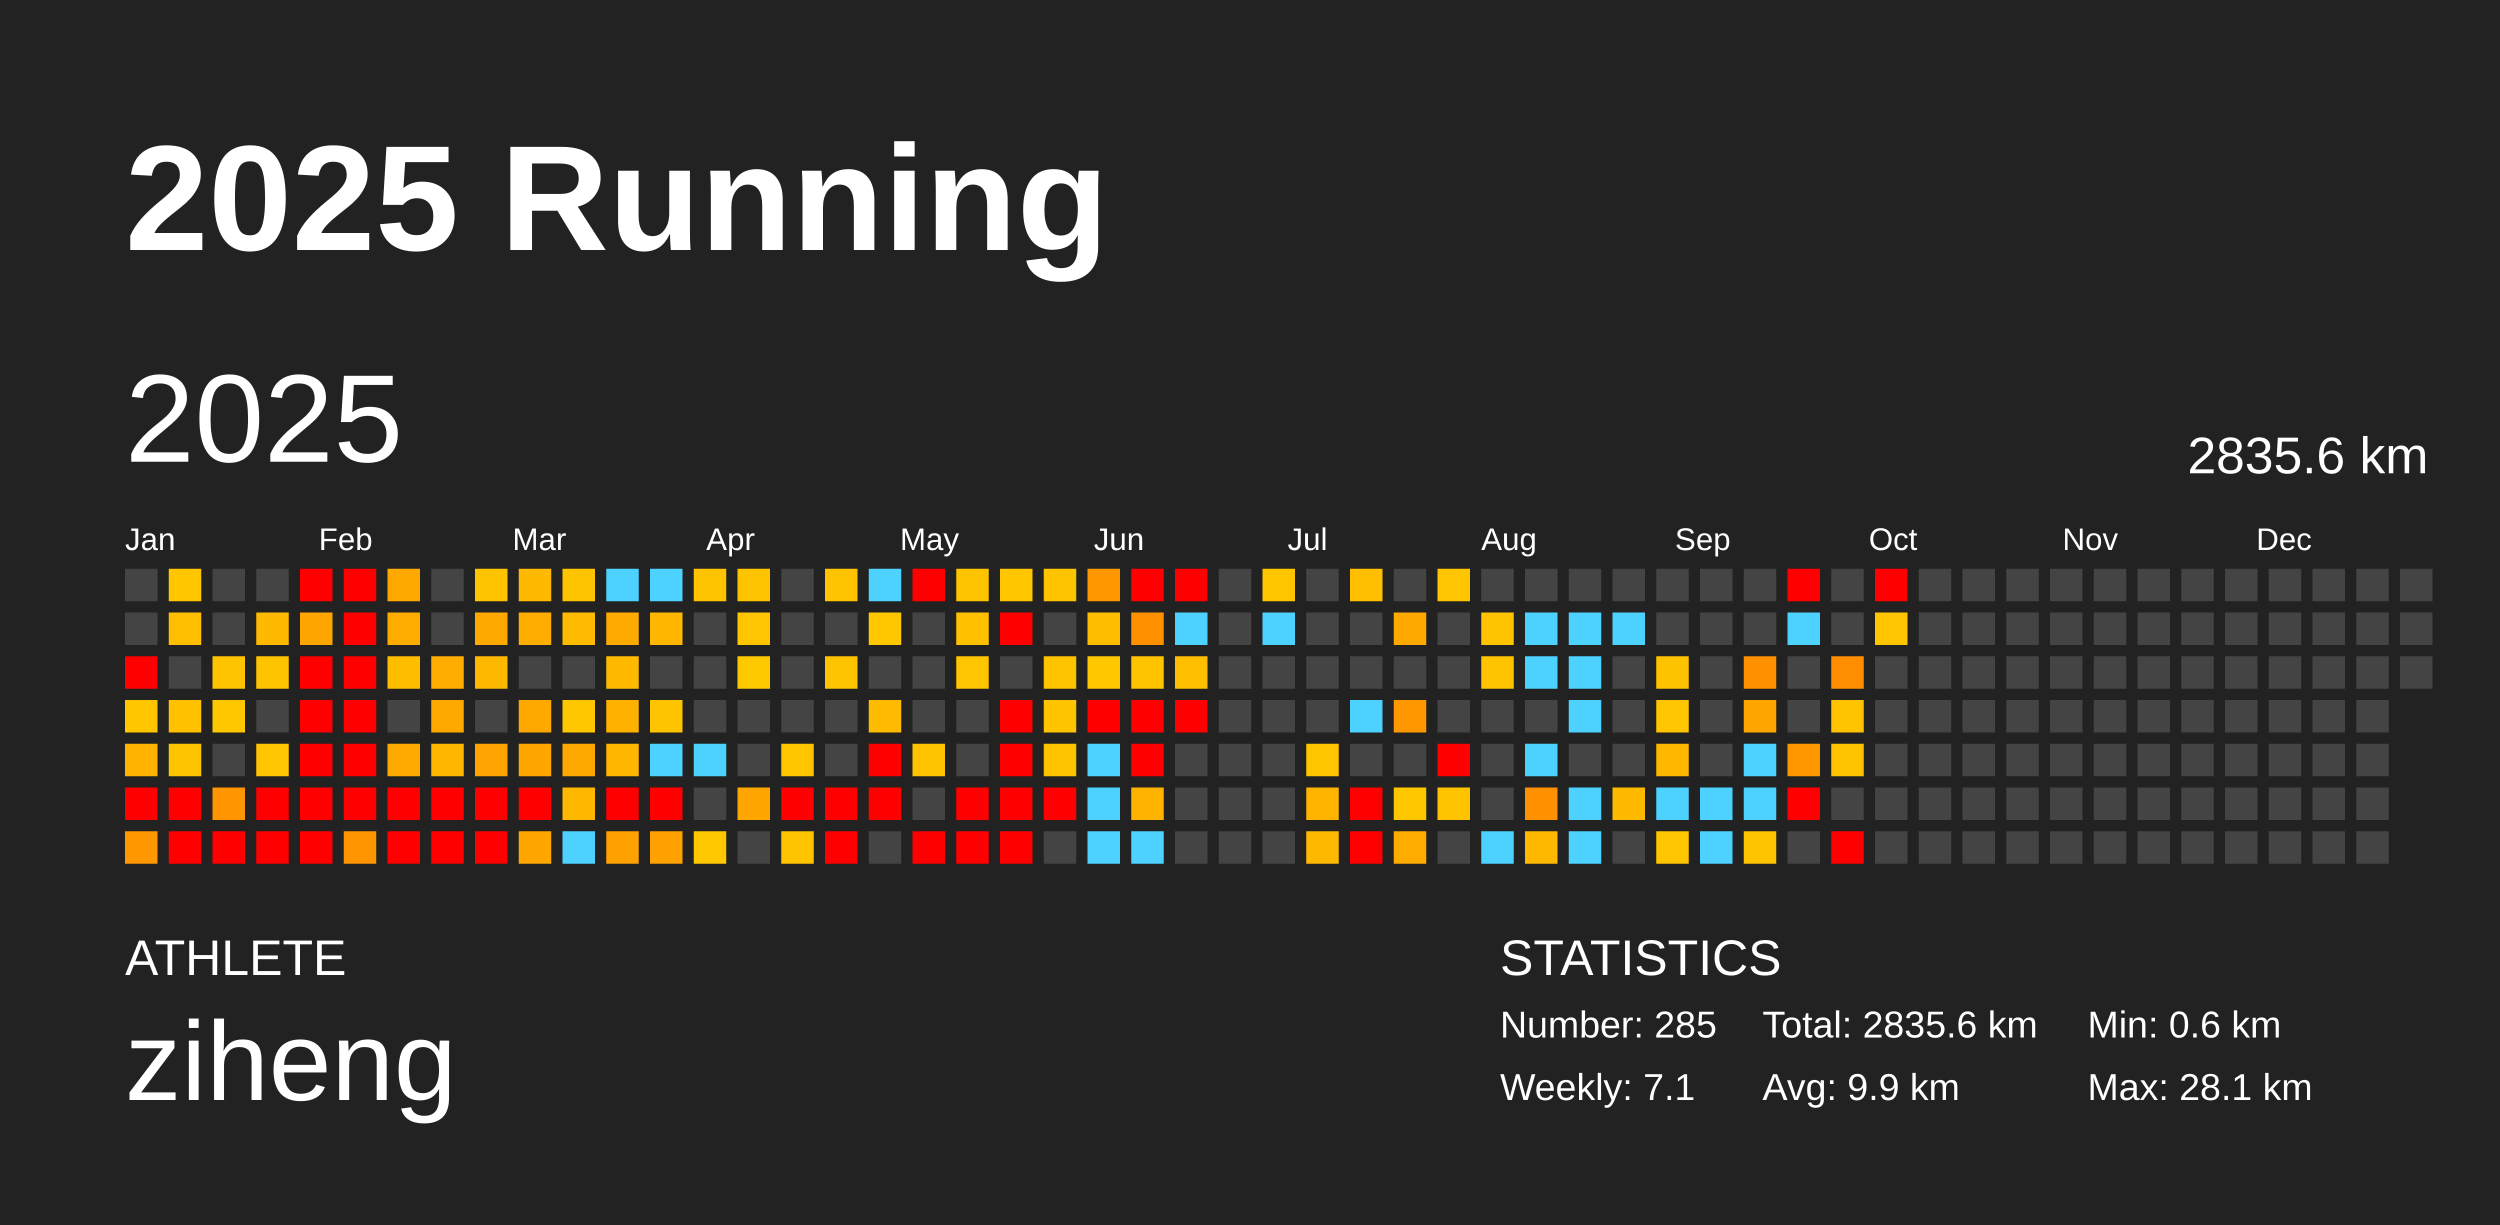
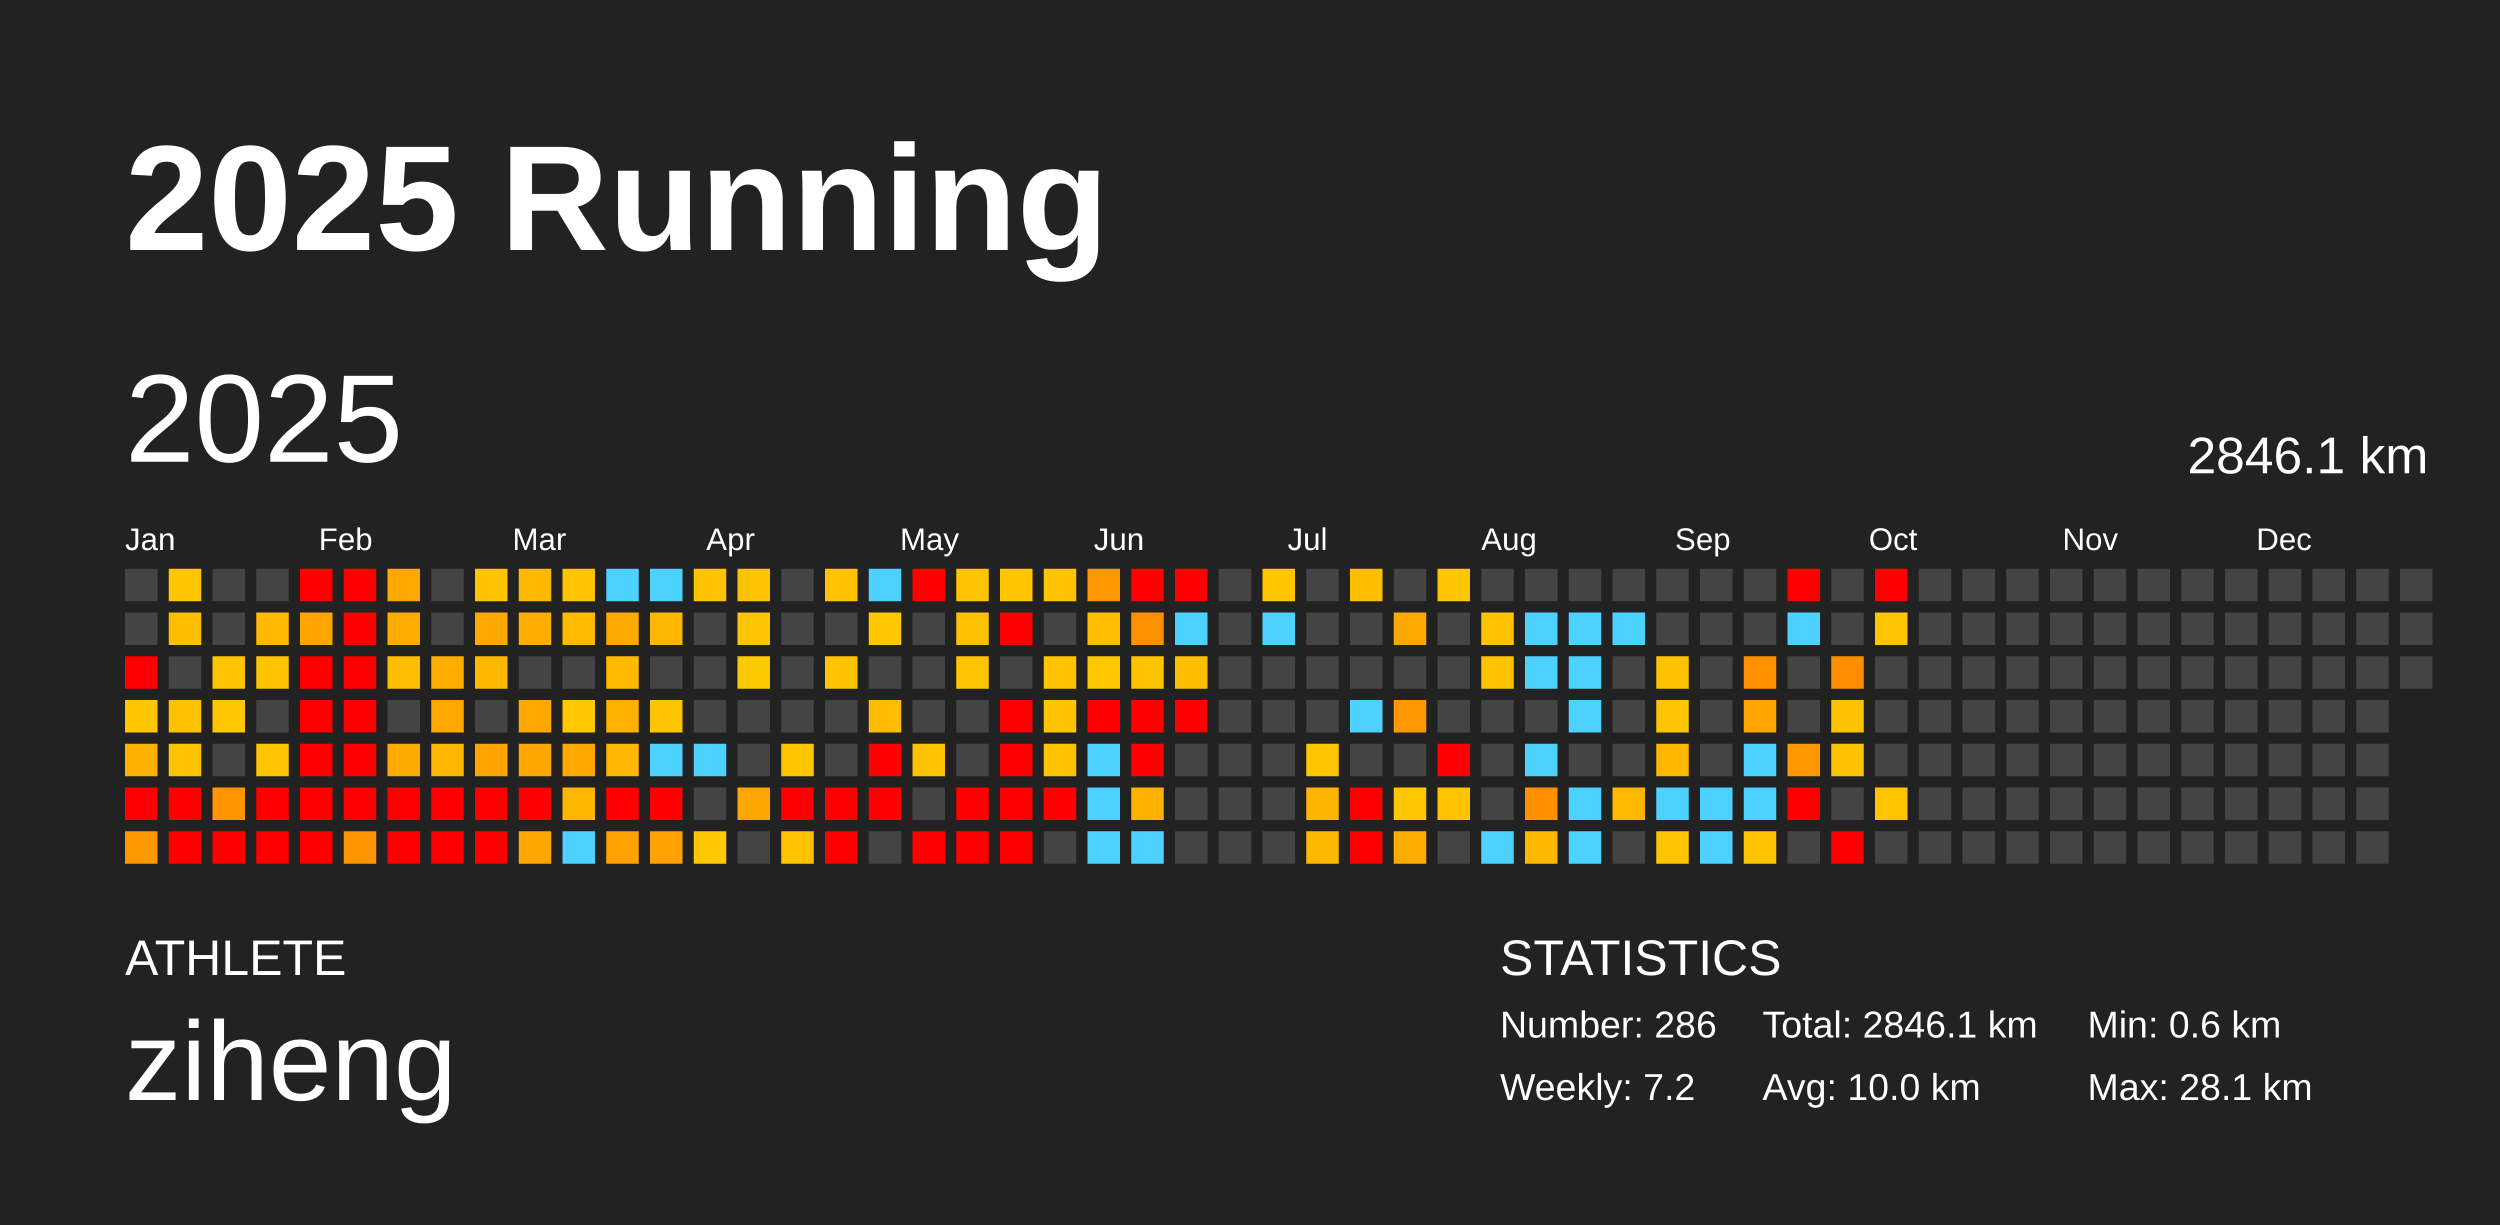
<svg xmlns="http://www.w3.org/2000/svg" baseProfile="full" height="98mm" version="1.1" viewBox="0,0,200,98" width="200mm">
  <defs />
  <rect fill="#222222" height="98" width="200" x="0" y="0" />
  <text fill="#FFFFFF" style="font-size:12px; font-family:Arial; font-weight:bold;" x="10" y="20">2025 Running</text>
  <text fill="#FFFFFF" style="font-size:4px; font-family:Arial" x="10" y="78">ATHLETE</text>
  <text fill="#FFFFFF" style="font-size:9px; font-family:Arial" x="10" y="88">ziheng</text>
  <text fill="#FFFFFF" style="font-size:4px; font-family:Arial" x="120" y="78">STATISTICS</text>
-   <text fill="#FFFFFF" style="font-size:3px; font-family:Arial" x="120" y="83">Number: 285</text>
-   <text fill="#FFFFFF" style="font-size:3px; font-family:Arial" x="120" y="88">Weekly: 7.1</text>
-   <text fill="#FFFFFF" style="font-size:3px; font-family:Arial" x="141" y="83">Total: 2835.6 km</text>
-   <text fill="#FFFFFF" style="font-size:3px; font-family:Arial" x="141" y="88">Avg: 9.9 km</text>
+   <text fill="#FFFFFF" style="font-size:3px; font-family:Arial" x="120" y="83">Number: 286</text>
+   <text fill="#FFFFFF" style="font-size:3px; font-family:Arial" x="120" y="88">Weekly: 7.2</text>
+   <text fill="#FFFFFF" style="font-size:3px; font-family:Arial" x="141" y="83">Total: 2846.1 km</text>
+   <text fill="#FFFFFF" style="font-size:3px; font-family:Arial" x="141" y="88">Avg: 10.0 km</text>
  <text fill="#FFFFFF" style="font-size:3px; font-family:Arial" x="167" y="83">Min: 0.6 km</text>
  <text fill="#FFFFFF" style="font-size:3px; font-family:Arial" x="167" y="88">Max: 28.1 km</text>
  <text dominant-baseline="hanging" fill="#FFFFFF" style="font-size:10.0px; font-family:Arial;" x="10" y="30">2025</text>
-   <text dominant-baseline="hanging" fill="#FFFFFF" style="font-size:4.125px; font-family:Arial;" x="175" y="35">2835.6 km</text>
+   <text dominant-baseline="hanging" fill="#FFFFFF" style="font-size:4.125px; font-family:Arial;" x="175" y="35">2846.1 km</text>
  <text fill="#FFFFFF" style="font-size:2.5px; font-family:Arial" x="10.0" y="44">Jan</text>
  <text fill="#FFFFFF" style="font-size:2.5px; font-family:Arial" x="25.5" y="44">Feb</text>
  <text fill="#FFFFFF" style="font-size:2.5px; font-family:Arial" x="41.0" y="44">Mar</text>
  <text fill="#FFFFFF" style="font-size:2.5px; font-family:Arial" x="56.5" y="44">Apr</text>
  <text fill="#FFFFFF" style="font-size:2.5px; font-family:Arial" x="72.0" y="44">May</text>
  <text fill="#FFFFFF" style="font-size:2.5px; font-family:Arial" x="87.5" y="44">Jun</text>
  <text fill="#FFFFFF" style="font-size:2.5px; font-family:Arial" x="103.0" y="44">Jul</text>
  <text fill="#FFFFFF" style="font-size:2.5px; font-family:Arial" x="118.5" y="44">Aug</text>
  <text fill="#FFFFFF" style="font-size:2.5px; font-family:Arial" x="134.0" y="44">Sep</text>
  <text fill="#FFFFFF" style="font-size:2.5px; font-family:Arial" x="149.5" y="44">Oct</text>
  <text fill="#FFFFFF" style="font-size:2.5px; font-family:Arial" x="165.0" y="44">Nov</text>
  <text fill="#FFFFFF" style="font-size:2.5px; font-family:Arial" x="180.5" y="44">Dec</text>
  <rect fill="#444444" height="2.6" width="2.6" x="10.0" y="45.5" />
  <rect fill="#444444" height="2.6" width="2.6" x="10.0" y="49.0" />
  <rect fill="red" height="2.6" width="2.6" x="10.0" y="52.5" />
  <rect fill="#ffc600" height="2.6" width="2.6" x="10.0" y="56.0" />
  <rect fill="#ffb200" height="2.6" width="2.6" x="10.0" y="59.5" />
  <rect fill="red" height="2.6" width="2.6" x="10.0" y="63.0" />
  <rect fill="#ff9800" height="2.6" width="2.6" x="10.0" y="66.5" />
  <rect fill="#ffc600" height="2.6" width="2.6" x="13.5" y="45.5" />
  <rect fill="#ffbe00" height="2.6" width="2.6" x="13.5" y="49.0" />
  <rect fill="#444444" height="2.6" width="2.6" x="13.5" y="52.5" />
  <rect fill="#ffc100" height="2.6" width="2.6" x="13.5" y="56.0" />
  <rect fill="#ffc400" height="2.6" width="2.6" x="13.5" y="59.5" />
  <rect fill="red" height="2.6" width="2.6" x="13.5" y="63.0" />
  <rect fill="red" height="2.6" width="2.6" x="13.5" y="66.5" />
  <rect fill="#444444" height="2.6" width="2.6" x="17.0" y="45.5" />
  <rect fill="#444444" height="2.6" width="2.6" x="17.0" y="49.0" />
  <rect fill="#ffc400" height="2.6" width="2.6" x="17.0" y="52.5" />
  <rect fill="#ffc700" height="2.6" width="2.6" x="17.0" y="56.0" />
  <rect fill="#444444" height="2.6" width="2.6" x="17.0" y="59.5" />
  <rect fill="#ff9500" height="2.6" width="2.6" x="17.0" y="63.0" />
  <rect fill="red" height="2.6" width="2.6" x="17.0" y="66.5" />
  <rect fill="#444444" height="2.6" width="2.6" x="20.5" y="45.5" />
  <rect fill="#ffb900" height="2.6" width="2.6" x="20.5" y="49.0" />
  <rect fill="#ffc300" height="2.6" width="2.6" x="20.5" y="52.5" />
  <rect fill="#444444" height="2.6" width="2.6" x="20.5" y="56.0" />
  <rect fill="#ffc500" height="2.6" width="2.6" x="20.5" y="59.5" />
  <rect fill="red" height="2.6" width="2.6" x="20.5" y="63.0" />
  <rect fill="red" height="2.6" width="2.6" x="20.5" y="66.5" />
  <rect fill="red" height="2.6" width="2.6" x="24.0" y="45.5" />
  <rect fill="#ffa500" height="2.6" width="2.6" x="24.0" y="49.0" />
  <rect fill="red" height="2.6" width="2.6" x="24.0" y="52.5" />
  <rect fill="red" height="2.6" width="2.6" x="24.0" y="56.0" />
  <rect fill="red" height="2.6" width="2.6" x="24.0" y="59.5" />
  <rect fill="red" height="2.6" width="2.6" x="24.0" y="63.0" />
  <rect fill="red" height="2.6" width="2.6" x="24.0" y="66.5" />
  <rect fill="red" height="2.6" width="2.6" x="27.5" y="45.5" />
  <rect fill="red" height="2.6" width="2.6" x="27.5" y="49.0" />
  <rect fill="red" height="2.6" width="2.6" x="27.5" y="52.5" />
  <rect fill="red" height="2.6" width="2.6" x="27.5" y="56.0" />
  <rect fill="red" height="2.6" width="2.6" x="27.5" y="59.5" />
  <rect fill="red" height="2.6" width="2.6" x="27.5" y="63.0" />
  <rect fill="#ff9500" height="2.6" width="2.6" x="27.5" y="66.5" />
  <rect fill="#ffa900" height="2.6" width="2.6" x="31.0" y="45.5" />
  <rect fill="#ffac00" height="2.6" width="2.6" x="31.0" y="49.0" />
  <rect fill="#ffbd00" height="2.6" width="2.6" x="31.0" y="52.5" />
  <rect fill="#444444" height="2.6" width="2.6" x="31.0" y="56.0" />
  <rect fill="#ffaa00" height="2.6" width="2.6" x="31.0" y="59.5" />
  <rect fill="red" height="2.6" width="2.6" x="31.0" y="63.0" />
  <rect fill="red" height="2.6" width="2.6" x="31.0" y="66.5" />
  <rect fill="#444444" height="2.6" width="2.6" x="34.5" y="45.5" />
  <rect fill="#444444" height="2.6" width="2.6" x="34.5" y="49.0" />
  <rect fill="#ffad00" height="2.6" width="2.6" x="34.5" y="52.5" />
  <rect fill="#ffa900" height="2.6" width="2.6" x="34.5" y="56.0" />
  <rect fill="#ffb600" height="2.6" width="2.6" x="34.5" y="59.5" />
  <rect fill="red" height="2.6" width="2.6" x="34.5" y="63.0" />
  <rect fill="red" height="2.6" width="2.6" x="34.5" y="66.5" />
  <rect fill="#ffc400" height="2.6" width="2.6" x="38.0" y="45.5" />
  <rect fill="#ffa800" height="2.6" width="2.6" x="38.0" y="49.0" />
  <rect fill="#ffb800" height="2.6" width="2.6" x="38.0" y="52.5" />
  <rect fill="#444444" height="2.6" width="2.6" x="38.0" y="56.0" />
  <rect fill="#ffa400" height="2.6" width="2.6" x="38.0" y="59.5" />
  <rect fill="red" height="2.6" width="2.6" x="38.0" y="63.0" />
  <rect fill="red" height="2.6" width="2.6" x="38.0" y="66.5" />
  <rect fill="#ffb900" height="2.6" width="2.6" x="41.5" y="45.5" />
  <rect fill="#ffad00" height="2.6" width="2.6" x="41.5" y="49.0" />
  <rect fill="#444444" height="2.6" width="2.6" x="41.5" y="52.5" />
  <rect fill="#ffa800" height="2.6" width="2.6" x="41.5" y="56.0" />
  <rect fill="#ffa700" height="2.6" width="2.6" x="41.5" y="59.5" />
  <rect fill="red" height="2.6" width="2.6" x="41.5" y="63.0" />
  <rect fill="#ffa700" height="2.6" width="2.6" x="41.5" y="66.5" />
  <rect fill="#ffc400" height="2.6" width="2.6" x="45.0" y="45.5" />
  <rect fill="#ffbb00" height="2.6" width="2.6" x="45.0" y="49.0" />
  <rect fill="#444444" height="2.6" width="2.6" x="45.0" y="52.5" />
  <rect fill="#ffc700" height="2.6" width="2.6" x="45.0" y="56.0" />
  <rect fill="#ffa900" height="2.6" width="2.6" x="45.0" y="59.5" />
  <rect fill="#ffb700" height="2.6" width="2.6" x="45.0" y="63.0" />
  <rect fill="#4dd2ff" height="2.6" width="2.6" x="45.0" y="66.5" />
  <rect fill="#4dd2ff" height="2.6" width="2.6" x="48.5" y="45.5" />
  <rect fill="#ffaa00" height="2.6" width="2.6" x="48.5" y="49.0" />
  <rect fill="#ffba00" height="2.6" width="2.6" x="48.5" y="52.5" />
  <rect fill="#ffb100" height="2.6" width="2.6" x="48.5" y="56.0" />
  <rect fill="#ffb600" height="2.6" width="2.6" x="48.5" y="59.5" />
  <rect fill="red" height="2.6" width="2.6" x="48.5" y="63.0" />
  <rect fill="#ffa100" height="2.6" width="2.6" x="48.5" y="66.5" />
  <rect fill="#4dd2ff" height="2.6" width="2.6" x="52.0" y="45.5" />
  <rect fill="#ffb600" height="2.6" width="2.6" x="52.0" y="49.0" />
  <rect fill="#444444" height="2.6" width="2.6" x="52.0" y="52.5" />
  <rect fill="#ffc400" height="2.6" width="2.6" x="52.0" y="56.0" />
  <rect fill="#4dd2ff" height="2.6" width="2.6" x="52.0" y="59.5" />
  <rect fill="red" height="2.6" width="2.6" x="52.0" y="63.0" />
  <rect fill="#ffa100" height="2.6" width="2.6" x="52.0" y="66.5" />
  <rect fill="#ffc400" height="2.6" width="2.6" x="55.5" y="45.5" />
  <rect fill="#444444" height="2.6" width="2.6" x="55.5" y="49.0" />
  <rect fill="#444444" height="2.6" width="2.6" x="55.5" y="52.5" />
  <rect fill="#444444" height="2.6" width="2.6" x="55.5" y="56.0" />
  <rect fill="#4dd2ff" height="2.6" width="2.6" x="55.5" y="59.5" />
  <rect fill="#444444" height="2.6" width="2.6" x="55.5" y="63.0" />
  <rect fill="#ffc800" height="2.6" width="2.6" x="55.5" y="66.5" />
  <rect fill="#ffc400" height="2.6" width="2.6" x="59.0" y="45.5" />
  <rect fill="#ffc500" height="2.6" width="2.6" x="59.0" y="49.0" />
  <rect fill="#ffc900" height="2.6" width="2.6" x="59.0" y="52.5" />
  <rect fill="#444444" height="2.6" width="2.6" x="59.0" y="56.0" />
  <rect fill="#444444" height="2.6" width="2.6" x="59.0" y="59.5" />
  <rect fill="#ffa600" height="2.6" width="2.6" x="59.0" y="63.0" />
  <rect fill="#444444" height="2.6" width="2.6" x="59.0" y="66.5" />
  <rect fill="#444444" height="2.6" width="2.6" x="62.5" y="45.5" />
  <rect fill="#444444" height="2.6" width="2.6" x="62.5" y="49.0" />
  <rect fill="#444444" height="2.6" width="2.6" x="62.5" y="52.5" />
  <rect fill="#444444" height="2.6" width="2.6" x="62.5" y="56.0" />
  <rect fill="#ffc600" height="2.6" width="2.6" x="62.5" y="59.5" />
  <rect fill="red" height="2.6" width="2.6" x="62.5" y="63.0" />
  <rect fill="#ffc300" height="2.6" width="2.6" x="62.5" y="66.5" />
  <rect fill="#ffc300" height="2.6" width="2.6" x="66.0" y="45.5" />
  <rect fill="#444444" height="2.6" width="2.6" x="66.0" y="49.0" />
  <rect fill="#ffc400" height="2.6" width="2.6" x="66.0" y="52.5" />
  <rect fill="#444444" height="2.6" width="2.6" x="66.0" y="56.0" />
  <rect fill="#444444" height="2.6" width="2.6" x="66.0" y="59.5" />
  <rect fill="red" height="2.6" width="2.6" x="66.0" y="63.0" />
  <rect fill="red" height="2.6" width="2.6" x="66.0" y="66.5" />
  <rect fill="#4dd2ff" height="2.6" width="2.6" x="69.5" y="45.5" />
  <rect fill="#ffc700" height="2.6" width="2.6" x="69.5" y="49.0" />
  <rect fill="#444444" height="2.6" width="2.6" x="69.5" y="52.5" />
  <rect fill="#ffbb00" height="2.6" width="2.6" x="69.5" y="56.0" />
  <rect fill="red" height="2.6" width="2.6" x="69.5" y="59.5" />
  <rect fill="red" height="2.6" width="2.6" x="69.5" y="63.0" />
  <rect fill="#444444" height="2.6" width="2.6" x="69.5" y="66.5" />
  <rect fill="red" height="2.6" width="2.6" x="73.0" y="45.5" />
  <rect fill="#444444" height="2.6" width="2.6" x="73.0" y="49.0" />
  <rect fill="#444444" height="2.6" width="2.6" x="73.0" y="52.5" />
  <rect fill="#444444" height="2.6" width="2.6" x="73.0" y="56.0" />
  <rect fill="#ffc300" height="2.6" width="2.6" x="73.0" y="59.5" />
  <rect fill="#444444" height="2.6" width="2.6" x="73.0" y="63.0" />
  <rect fill="red" height="2.6" width="2.6" x="73.0" y="66.5" />
  <rect fill="#ffc400" height="2.6" width="2.6" x="76.5" y="45.5" />
  <rect fill="#ffc000" height="2.6" width="2.6" x="76.5" y="49.0" />
  <rect fill="#ffc500" height="2.6" width="2.6" x="76.5" y="52.5" />
  <rect fill="#444444" height="2.6" width="2.6" x="76.5" y="56.0" />
  <rect fill="#444444" height="2.6" width="2.6" x="76.5" y="59.5" />
  <rect fill="red" height="2.6" width="2.6" x="76.5" y="63.0" />
  <rect fill="red" height="2.6" width="2.6" x="76.5" y="66.5" />
  <rect fill="#ffc600" height="2.6" width="2.6" x="80.0" y="45.5" />
  <rect fill="red" height="2.6" width="2.6" x="80.0" y="49.0" />
  <rect fill="#444444" height="2.6" width="2.6" x="80.0" y="52.5" />
  <rect fill="red" height="2.6" width="2.6" x="80.0" y="56.0" />
  <rect fill="red" height="2.6" width="2.6" x="80.0" y="59.5" />
  <rect fill="red" height="2.6" width="2.6" x="80.0" y="63.0" />
  <rect fill="red" height="2.6" width="2.6" x="80.0" y="66.5" />
  <rect fill="#ffc400" height="2.6" width="2.6" x="83.5" y="45.5" />
  <rect fill="#444444" height="2.6" width="2.6" x="83.5" y="49.0" />
  <rect fill="#ffc400" height="2.6" width="2.6" x="83.5" y="52.5" />
  <rect fill="#ffc400" height="2.6" width="2.6" x="83.5" y="56.0" />
  <rect fill="#ffc400" height="2.6" width="2.6" x="83.5" y="59.5" />
  <rect fill="red" height="2.6" width="2.6" x="83.5" y="63.0" />
  <rect fill="#444444" height="2.6" width="2.6" x="83.5" y="66.5" />
  <rect fill="#ff9800" height="2.6" width="2.6" x="87.0" y="45.5" />
  <rect fill="#ffbd00" height="2.6" width="2.6" x="87.0" y="49.0" />
  <rect fill="#ffc700" height="2.6" width="2.6" x="87.0" y="52.5" />
  <rect fill="red" height="2.6" width="2.6" x="87.0" y="56.0" />
  <rect fill="#4dd2ff" height="2.6" width="2.6" x="87.0" y="59.5" />
  <rect fill="#4dd2ff" height="2.6" width="2.6" x="87.0" y="63.0" />
  <rect fill="#4dd2ff" height="2.6" width="2.6" x="87.0" y="66.5" />
  <rect fill="red" height="2.6" width="2.6" x="90.5" y="45.5" />
  <rect fill="#ff9100" height="2.6" width="2.6" x="90.5" y="49.0" />
  <rect fill="#ffc300" height="2.6" width="2.6" x="90.5" y="52.5" />
  <rect fill="red" height="2.6" width="2.6" x="90.5" y="56.0" />
  <rect fill="red" height="2.6" width="2.6" x="90.5" y="59.5" />
  <rect fill="#ffb200" height="2.6" width="2.6" x="90.5" y="63.0" />
  <rect fill="#4dd2ff" height="2.6" width="2.6" x="90.5" y="66.5" />
  <rect fill="red" height="2.6" width="2.6" x="94.0" y="45.5" />
  <rect fill="#4dd2ff" height="2.6" width="2.6" x="94.0" y="49.0" />
  <rect fill="#ffbe00" height="2.6" width="2.6" x="94.0" y="52.5" />
  <rect fill="red" height="2.6" width="2.6" x="94.0" y="56.0" />
  <rect fill="#444444" height="2.6" width="2.6" x="94.0" y="59.5" />
  <rect fill="#444444" height="2.6" width="2.6" x="94.0" y="63.0" />
  <rect fill="#444444" height="2.6" width="2.6" x="94.0" y="66.5" />
  <rect fill="#444444" height="2.6" width="2.6" x="97.5" y="45.5" />
  <rect fill="#444444" height="2.6" width="2.6" x="97.5" y="49.0" />
  <rect fill="#444444" height="2.6" width="2.6" x="97.5" y="52.5" />
  <rect fill="#444444" height="2.6" width="2.6" x="97.5" y="56.0" />
  <rect fill="#444444" height="2.6" width="2.6" x="97.5" y="59.5" />
  <rect fill="#444444" height="2.6" width="2.6" x="97.5" y="63.0" />
  <rect fill="#444444" height="2.6" width="2.6" x="97.5" y="66.5" />
  <rect fill="#ffc600" height="2.6" width="2.6" x="101.0" y="45.5" />
  <rect fill="#4dd2ff" height="2.6" width="2.6" x="101.0" y="49.0" />
  <rect fill="#444444" height="2.6" width="2.6" x="101.0" y="52.5" />
  <rect fill="#444444" height="2.6" width="2.6" x="101.0" y="56.0" />
  <rect fill="#444444" height="2.6" width="2.6" x="101.0" y="59.5" />
  <rect fill="#444444" height="2.6" width="2.6" x="101.0" y="63.0" />
  <rect fill="#444444" height="2.6" width="2.6" x="101.0" y="66.5" />
  <rect fill="#444444" height="2.6" width="2.6" x="104.5" y="45.5" />
  <rect fill="#444444" height="2.6" width="2.6" x="104.5" y="49.0" />
  <rect fill="#444444" height="2.6" width="2.6" x="104.5" y="52.5" />
  <rect fill="#444444" height="2.6" width="2.6" x="104.5" y="56.0" />
  <rect fill="#ffc600" height="2.6" width="2.6" x="104.5" y="59.5" />
  <rect fill="#ffb400" height="2.6" width="2.6" x="104.5" y="63.0" />
  <rect fill="#ffb800" height="2.6" width="2.6" x="104.5" y="66.5" />
  <rect fill="#ffbf00" height="2.6" width="2.6" x="108.0" y="45.5" />
  <rect fill="#444444" height="2.6" width="2.6" x="108.0" y="49.0" />
  <rect fill="#444444" height="2.6" width="2.6" x="108.0" y="52.5" />
  <rect fill="#4dd2ff" height="2.6" width="2.6" x="108.0" y="56.0" />
  <rect fill="#444444" height="2.6" width="2.6" x="108.0" y="59.5" />
  <rect fill="red" height="2.6" width="2.6" x="108.0" y="63.0" />
  <rect fill="red" height="2.6" width="2.6" x="108.0" y="66.5" />
  <rect fill="#444444" height="2.6" width="2.6" x="111.5" y="45.5" />
  <rect fill="#ffa900" height="2.6" width="2.6" x="111.5" y="49.0" />
  <rect fill="#444444" height="2.6" width="2.6" x="111.5" y="52.5" />
  <rect fill="#ff9700" height="2.6" width="2.6" x="111.5" y="56.0" />
  <rect fill="#444444" height="2.6" width="2.6" x="111.5" y="59.5" />
  <rect fill="#ffc700" height="2.6" width="2.6" x="111.5" y="63.0" />
  <rect fill="#ffac00" height="2.6" width="2.6" x="111.5" y="66.5" />
  <rect fill="#ffc500" height="2.6" width="2.6" x="115.0" y="45.5" />
  <rect fill="#444444" height="2.6" width="2.6" x="115.0" y="49.0" />
  <rect fill="#444444" height="2.6" width="2.6" x="115.0" y="52.5" />
  <rect fill="#444444" height="2.6" width="2.6" x="115.0" y="56.0" />
  <rect fill="red" height="2.6" width="2.6" x="115.0" y="59.5" />
  <rect fill="#ffc300" height="2.6" width="2.6" x="115.0" y="63.0" />
  <rect fill="#444444" height="2.6" width="2.6" x="115.0" y="66.5" />
  <rect fill="#444444" height="2.6" width="2.6" x="118.5" y="45.5" />
  <rect fill="#ffc300" height="2.6" width="2.6" x="118.5" y="49.0" />
  <rect fill="#ffc300" height="2.6" width="2.6" x="118.5" y="52.5" />
  <rect fill="#444444" height="2.6" width="2.6" x="118.5" y="56.0" />
  <rect fill="#444444" height="2.6" width="2.6" x="118.5" y="59.5" />
  <rect fill="#444444" height="2.6" width="2.6" x="118.5" y="63.0" />
  <rect fill="#4dd2ff" height="2.6" width="2.6" x="118.5" y="66.5" />
  <rect fill="#444444" height="2.6" width="2.6" x="122.0" y="45.5" />
  <rect fill="#4dd2ff" height="2.6" width="2.6" x="122.0" y="49.0" />
  <rect fill="#4dd2ff" height="2.6" width="2.6" x="122.0" y="52.5" />
  <rect fill="#444444" height="2.6" width="2.6" x="122.0" y="56.0" />
  <rect fill="#4dd2ff" height="2.6" width="2.6" x="122.0" y="59.5" />
  <rect fill="#ff9000" height="2.6" width="2.6" x="122.0" y="63.0" />
  <rect fill="#ffb800" height="2.6" width="2.6" x="122.0" y="66.5" />
  <rect fill="#444444" height="2.6" width="2.6" x="125.5" y="45.5" />
  <rect fill="#4dd2ff" height="2.6" width="2.6" x="125.5" y="49.0" />
  <rect fill="#4dd2ff" height="2.6" width="2.6" x="125.5" y="52.5" />
  <rect fill="#4dd2ff" height="2.6" width="2.6" x="125.5" y="56.0" />
  <rect fill="#444444" height="2.6" width="2.6" x="125.5" y="59.5" />
  <rect fill="#4dd2ff" height="2.6" width="2.6" x="125.5" y="63.0" />
  <rect fill="#4dd2ff" height="2.6" width="2.6" x="125.5" y="66.5" />
  <rect fill="#444444" height="2.6" width="2.6" x="129.0" y="45.5" />
  <rect fill="#4dd2ff" height="2.6" width="2.6" x="129.0" y="49.0" />
  <rect fill="#444444" height="2.6" width="2.6" x="129.0" y="52.5" />
  <rect fill="#444444" height="2.6" width="2.6" x="129.0" y="56.0" />
  <rect fill="#444444" height="2.6" width="2.6" x="129.0" y="59.5" />
  <rect fill="#ffba00" height="2.6" width="2.6" x="129.0" y="63.0" />
  <rect fill="#444444" height="2.6" width="2.6" x="129.0" y="66.5" />
  <rect fill="#444444" height="2.6" width="2.6" x="132.5" y="45.5" />
  <rect fill="#444444" height="2.6" width="2.6" x="132.5" y="49.0" />
  <rect fill="#ffc200" height="2.6" width="2.6" x="132.5" y="52.5" />
  <rect fill="#ffc500" height="2.6" width="2.6" x="132.5" y="56.0" />
  <rect fill="#ffb700" height="2.6" width="2.6" x="132.5" y="59.5" />
  <rect fill="#4dd2ff" height="2.6" width="2.6" x="132.5" y="63.0" />
  <rect fill="#ffc500" height="2.6" width="2.6" x="132.5" y="66.5" />
  <rect fill="#444444" height="2.6" width="2.6" x="136.0" y="45.5" />
  <rect fill="#444444" height="2.6" width="2.6" x="136.0" y="49.0" />
  <rect fill="#444444" height="2.6" width="2.6" x="136.0" y="52.5" />
  <rect fill="#444444" height="2.6" width="2.6" x="136.0" y="56.0" />
  <rect fill="#444444" height="2.6" width="2.6" x="136.0" y="59.5" />
  <rect fill="#4dd2ff" height="2.6" width="2.6" x="136.0" y="63.0" />
  <rect fill="#4dd2ff" height="2.6" width="2.6" x="136.0" y="66.5" />
  <rect fill="#444444" height="2.6" width="2.6" x="139.5" y="45.5" />
  <rect fill="#444444" height="2.6" width="2.6" x="139.5" y="49.0" />
  <rect fill="#ff9100" height="2.6" width="2.6" x="139.5" y="52.5" />
  <rect fill="#ffa500" height="2.6" width="2.6" x="139.5" y="56.0" />
  <rect fill="#4dd2ff" height="2.6" width="2.6" x="139.5" y="59.5" />
  <rect fill="#4dd2ff" height="2.6" width="2.6" x="139.5" y="63.0" />
  <rect fill="#ffc400" height="2.6" width="2.6" x="139.5" y="66.5" />
  <rect fill="red" height="2.6" width="2.6" x="143.0" y="45.5" />
  <rect fill="#4dd2ff" height="2.6" width="2.6" x="143.0" y="49.0" />
  <rect fill="#444444" height="2.6" width="2.6" x="143.0" y="52.5" />
  <rect fill="#444444" height="2.6" width="2.6" x="143.0" y="56.0" />
  <rect fill="#ff9700" height="2.6" width="2.6" x="143.0" y="59.5" />
  <rect fill="red" height="2.6" width="2.6" x="143.0" y="63.0" />
  <rect fill="#444444" height="2.6" width="2.6" x="143.0" y="66.5" />
  <rect fill="#444444" height="2.6" width="2.6" x="146.5" y="45.5" />
  <rect fill="#444444" height="2.6" width="2.6" x="146.5" y="49.0" />
  <rect fill="#ff8d00" height="2.6" width="2.6" x="146.5" y="52.5" />
  <rect fill="#ffc300" height="2.6" width="2.6" x="146.5" y="56.0" />
  <rect fill="#ffc300" height="2.6" width="2.6" x="146.5" y="59.5" />
  <rect fill="#444444" height="2.6" width="2.6" x="146.5" y="63.0" />
  <rect fill="red" height="2.6" width="2.6" x="146.5" y="66.5" />
  <rect fill="red" height="2.6" width="2.6" x="150.0" y="45.5" />
  <rect fill="#ffc500" height="2.6" width="2.6" x="150.0" y="49.0" />
  <rect fill="#444444" height="2.6" width="2.6" x="150.0" y="52.5" />
  <rect fill="#444444" height="2.6" width="2.6" x="150.0" y="56.0" />
  <rect fill="#444444" height="2.6" width="2.6" x="150.0" y="59.5" />
-   <rect fill="#444444" height="2.6" width="2.6" x="150.0" y="63.0" />
+   <rect fill="#ffc600" height="2.6" width="2.6" x="150.0" y="63.0" />
  <rect fill="#444444" height="2.6" width="2.6" x="150.0" y="66.5" />
  <rect fill="#444444" height="2.6" width="2.6" x="153.5" y="45.5" />
  <rect fill="#444444" height="2.6" width="2.6" x="153.5" y="49.0" />
  <rect fill="#444444" height="2.6" width="2.6" x="153.5" y="52.5" />
  <rect fill="#444444" height="2.6" width="2.6" x="153.5" y="56.0" />
  <rect fill="#444444" height="2.6" width="2.6" x="153.5" y="59.5" />
  <rect fill="#444444" height="2.6" width="2.6" x="153.5" y="63.0" />
  <rect fill="#444444" height="2.6" width="2.6" x="153.5" y="66.5" />
  <rect fill="#444444" height="2.6" width="2.6" x="157.0" y="45.5" />
  <rect fill="#444444" height="2.6" width="2.6" x="157.0" y="49.0" />
  <rect fill="#444444" height="2.6" width="2.6" x="157.0" y="52.5" />
  <rect fill="#444444" height="2.6" width="2.6" x="157.0" y="56.0" />
  <rect fill="#444444" height="2.6" width="2.6" x="157.0" y="59.5" />
  <rect fill="#444444" height="2.6" width="2.6" x="157.0" y="63.0" />
  <rect fill="#444444" height="2.6" width="2.6" x="157.0" y="66.5" />
  <rect fill="#444444" height="2.6" width="2.6" x="160.5" y="45.5" />
  <rect fill="#444444" height="2.6" width="2.6" x="160.5" y="49.0" />
  <rect fill="#444444" height="2.6" width="2.6" x="160.5" y="52.5" />
  <rect fill="#444444" height="2.6" width="2.6" x="160.5" y="56.0" />
  <rect fill="#444444" height="2.6" width="2.6" x="160.5" y="59.5" />
  <rect fill="#444444" height="2.6" width="2.6" x="160.5" y="63.0" />
  <rect fill="#444444" height="2.6" width="2.6" x="160.5" y="66.5" />
  <rect fill="#444444" height="2.6" width="2.6" x="164.0" y="45.5" />
  <rect fill="#444444" height="2.6" width="2.6" x="164.0" y="49.0" />
  <rect fill="#444444" height="2.6" width="2.6" x="164.0" y="52.5" />
  <rect fill="#444444" height="2.6" width="2.6" x="164.0" y="56.0" />
  <rect fill="#444444" height="2.6" width="2.6" x="164.0" y="59.5" />
  <rect fill="#444444" height="2.6" width="2.6" x="164.0" y="63.0" />
  <rect fill="#444444" height="2.6" width="2.6" x="164.0" y="66.5" />
  <rect fill="#444444" height="2.6" width="2.6" x="167.5" y="45.5" />
  <rect fill="#444444" height="2.6" width="2.6" x="167.5" y="49.0" />
  <rect fill="#444444" height="2.6" width="2.6" x="167.5" y="52.5" />
  <rect fill="#444444" height="2.6" width="2.6" x="167.5" y="56.0" />
  <rect fill="#444444" height="2.6" width="2.6" x="167.5" y="59.5" />
  <rect fill="#444444" height="2.6" width="2.6" x="167.5" y="63.0" />
  <rect fill="#444444" height="2.6" width="2.6" x="167.5" y="66.5" />
  <rect fill="#444444" height="2.6" width="2.6" x="171.0" y="45.5" />
  <rect fill="#444444" height="2.6" width="2.6" x="171.0" y="49.0" />
  <rect fill="#444444" height="2.6" width="2.6" x="171.0" y="52.5" />
  <rect fill="#444444" height="2.6" width="2.6" x="171.0" y="56.0" />
  <rect fill="#444444" height="2.6" width="2.6" x="171.0" y="59.5" />
  <rect fill="#444444" height="2.6" width="2.6" x="171.0" y="63.0" />
  <rect fill="#444444" height="2.6" width="2.6" x="171.0" y="66.5" />
  <rect fill="#444444" height="2.6" width="2.6" x="174.5" y="45.5" />
  <rect fill="#444444" height="2.6" width="2.6" x="174.5" y="49.0" />
  <rect fill="#444444" height="2.6" width="2.6" x="174.5" y="52.5" />
  <rect fill="#444444" height="2.6" width="2.6" x="174.5" y="56.0" />
  <rect fill="#444444" height="2.6" width="2.6" x="174.5" y="59.5" />
  <rect fill="#444444" height="2.6" width="2.6" x="174.5" y="63.0" />
  <rect fill="#444444" height="2.6" width="2.6" x="174.5" y="66.5" />
  <rect fill="#444444" height="2.6" width="2.6" x="178.0" y="45.5" />
  <rect fill="#444444" height="2.6" width="2.6" x="178.0" y="49.0" />
  <rect fill="#444444" height="2.6" width="2.6" x="178.0" y="52.5" />
  <rect fill="#444444" height="2.6" width="2.6" x="178.0" y="56.0" />
  <rect fill="#444444" height="2.6" width="2.6" x="178.0" y="59.5" />
  <rect fill="#444444" height="2.6" width="2.6" x="178.0" y="63.0" />
  <rect fill="#444444" height="2.6" width="2.6" x="178.0" y="66.5" />
  <rect fill="#444444" height="2.6" width="2.6" x="181.5" y="45.5" />
  <rect fill="#444444" height="2.6" width="2.6" x="181.5" y="49.0" />
  <rect fill="#444444" height="2.6" width="2.6" x="181.5" y="52.5" />
  <rect fill="#444444" height="2.6" width="2.6" x="181.5" y="56.0" />
  <rect fill="#444444" height="2.6" width="2.6" x="181.5" y="59.5" />
  <rect fill="#444444" height="2.6" width="2.6" x="181.5" y="63.0" />
  <rect fill="#444444" height="2.6" width="2.6" x="181.5" y="66.5" />
  <rect fill="#444444" height="2.6" width="2.6" x="185.0" y="45.5" />
  <rect fill="#444444" height="2.6" width="2.6" x="185.0" y="49.0" />
  <rect fill="#444444" height="2.6" width="2.6" x="185.0" y="52.5" />
  <rect fill="#444444" height="2.6" width="2.6" x="185.0" y="56.0" />
  <rect fill="#444444" height="2.6" width="2.6" x="185.0" y="59.5" />
  <rect fill="#444444" height="2.6" width="2.6" x="185.0" y="63.0" />
  <rect fill="#444444" height="2.6" width="2.6" x="185.0" y="66.5" />
  <rect fill="#444444" height="2.6" width="2.6" x="188.5" y="45.5" />
  <rect fill="#444444" height="2.6" width="2.6" x="188.5" y="49.0" />
  <rect fill="#444444" height="2.6" width="2.6" x="188.5" y="52.5" />
  <rect fill="#444444" height="2.6" width="2.6" x="188.5" y="56.0" />
  <rect fill="#444444" height="2.6" width="2.6" x="188.5" y="59.5" />
  <rect fill="#444444" height="2.6" width="2.6" x="188.5" y="63.0" />
  <rect fill="#444444" height="2.6" width="2.6" x="188.5" y="66.5" />
  <rect fill="#444444" height="2.6" width="2.6" x="192.0" y="45.5" />
  <rect fill="#444444" height="2.6" width="2.6" x="192.0" y="49.0" />
  <rect fill="#444444" height="2.6" width="2.6" x="192.0" y="52.5" />
</svg>
